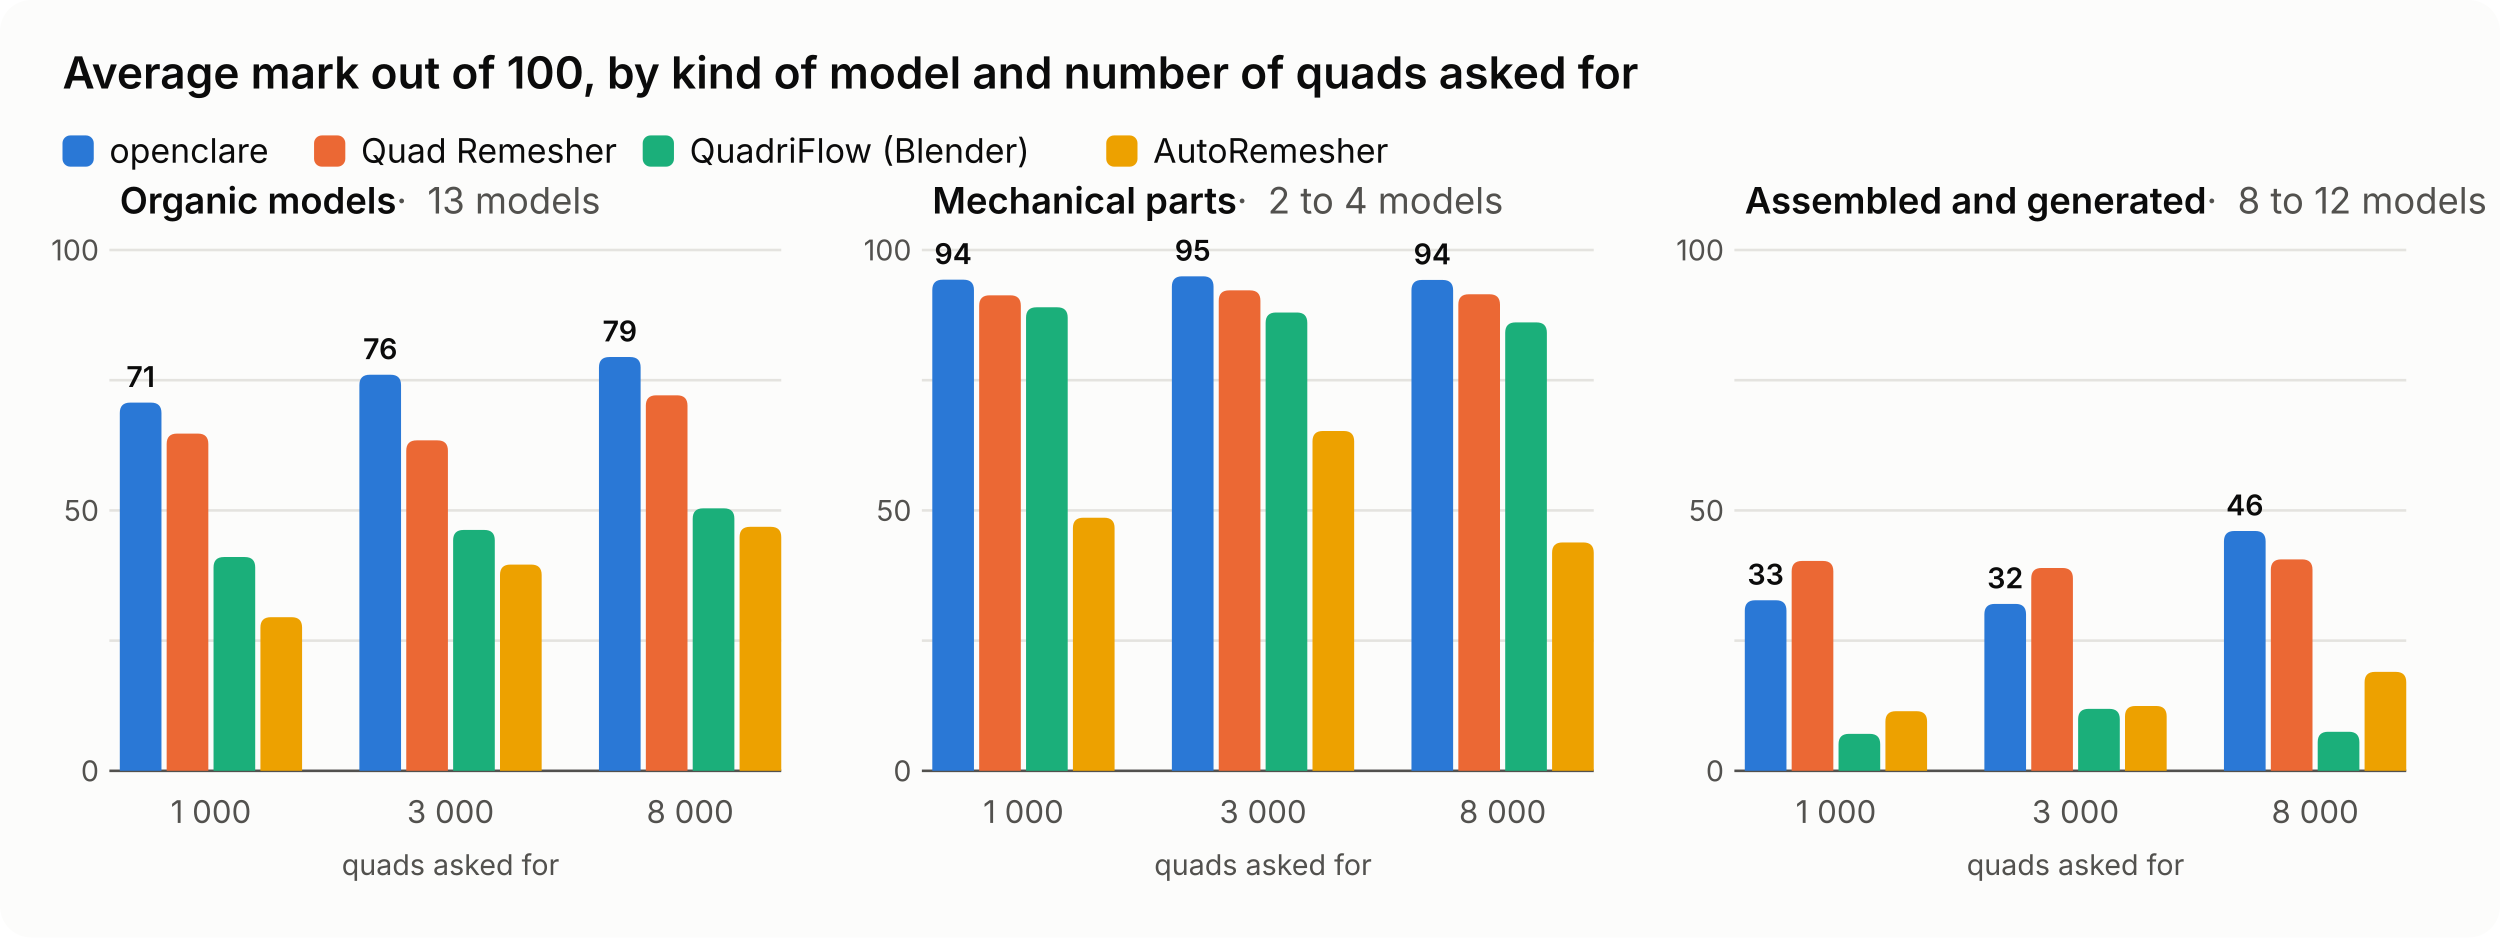
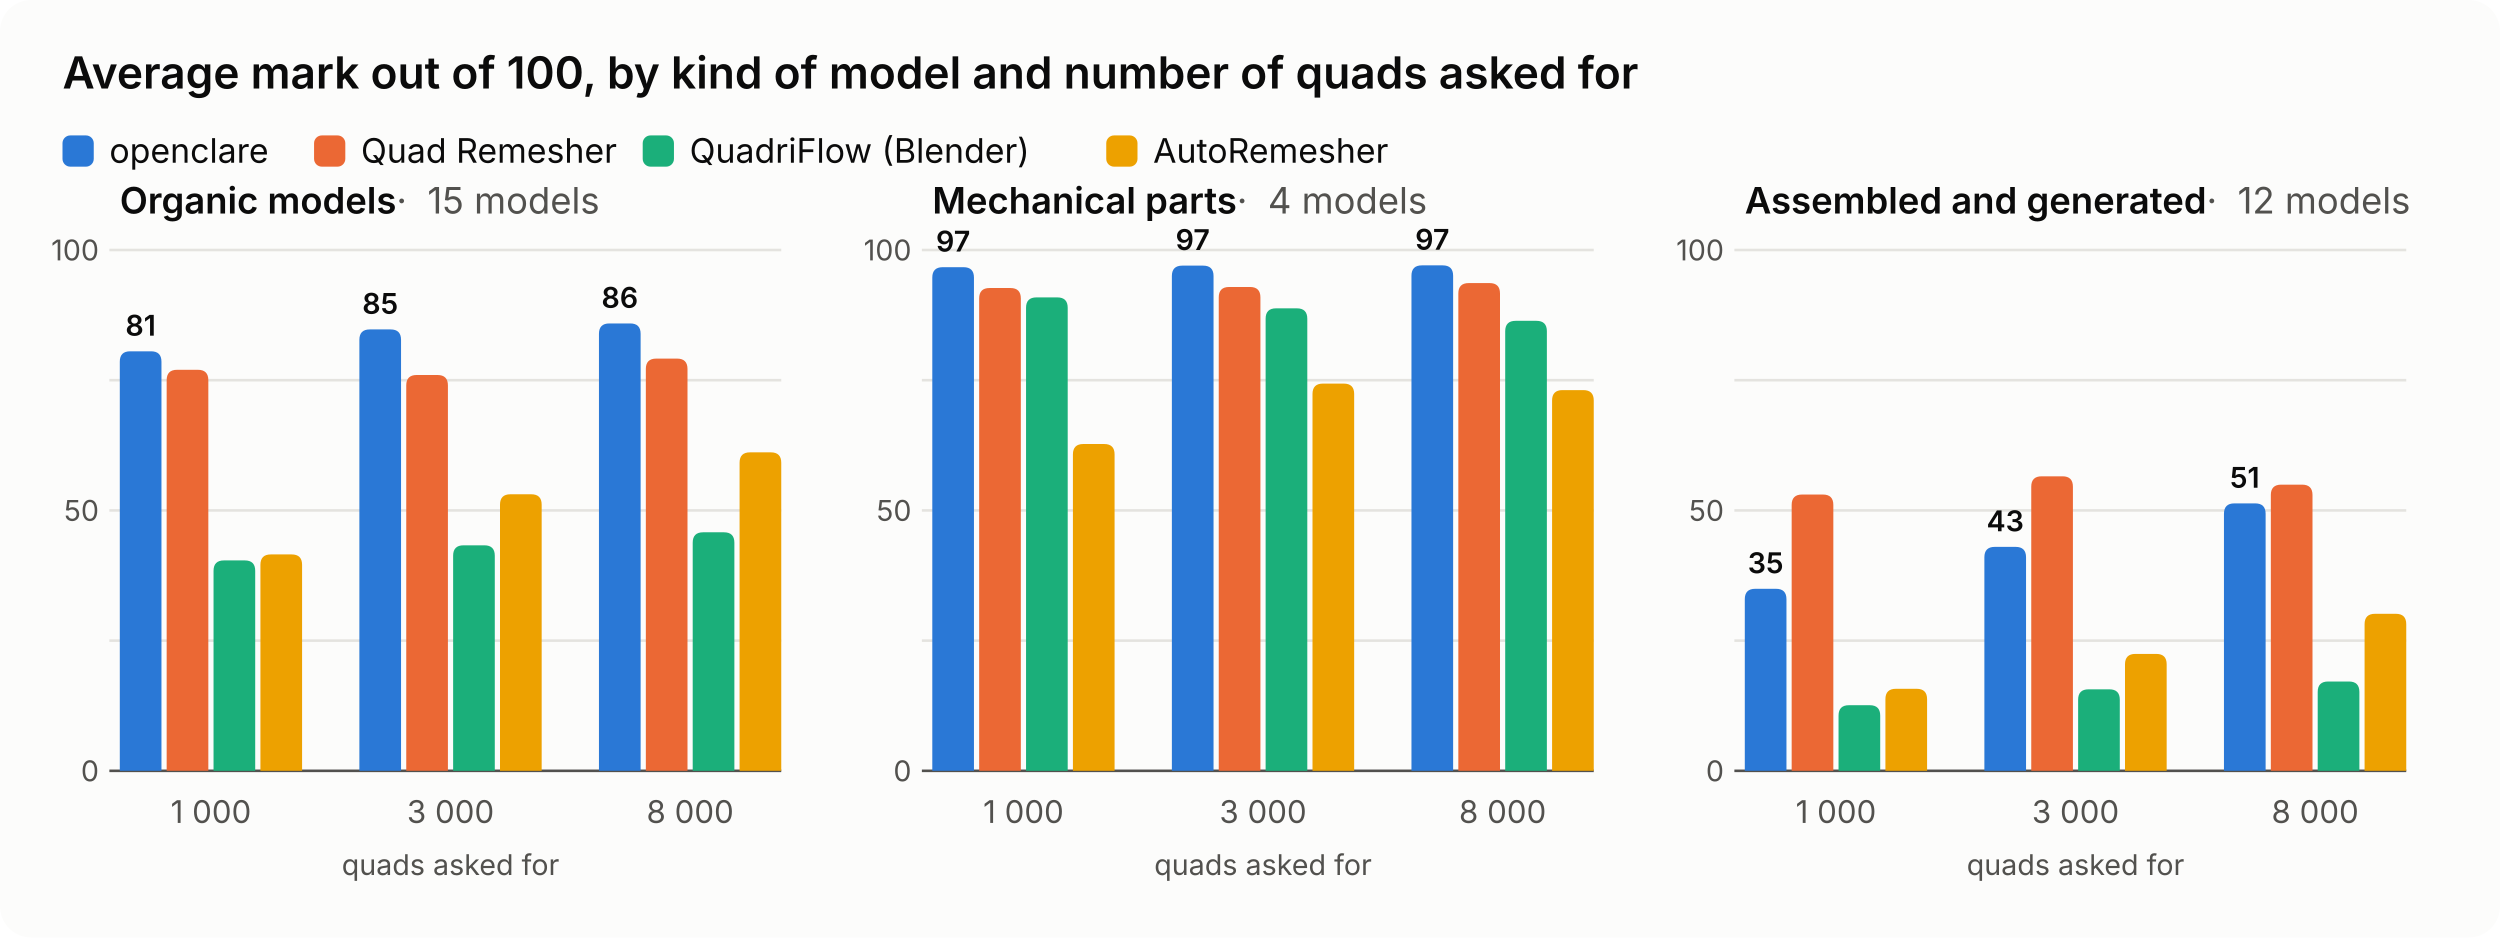
<svg xmlns="http://www.w3.org/2000/svg" width="960" height="360" viewBox="0 0 960 360" font-family="Inter, 'Segoe UI', Helvetica, Arial, sans-serif">
  <rect width="960" height="360" rx="12" fill="#fcfcfb" />
  <text x="24" y="34" font-size="17" font-weight="600" fill="#0b0b0b">Average mark out of 100, by kind of model and number of quads asked for</text>
  <rect x="24" y="52" width="12" height="12" rx="3" fill="#2a78d6" />
  <text x="42" y="62.5" font-size="13" fill="#0b0b0b">openclare</text>
  <rect x="120.6" y="52" width="12" height="12" rx="3" fill="#eb6834" />
  <text x="138.6" y="62.5" font-size="13" fill="#0b0b0b">Quad Remesher</text>
  <rect x="246.8" y="52" width="12" height="12" rx="3" fill="#1baf7a" />
  <text x="264.8" y="62.5" font-size="13" fill="#0b0b0b">QuadriFlow (Blender)</text>
  <rect x="424.8" y="52" width="12" height="12" rx="3" fill="#eda100" />
  <text x="442.8" y="62.5" font-size="13" fill="#0b0b0b">AutoRemesher</text>
-   <text x="46" y="82" font-size="14" font-weight="600" fill="#0b0b0b">Organic models<tspan font-weight="400" fill="#52514e">  ·  13 models</tspan>
+   <text x="46" y="82" font-size="14" font-weight="600" fill="#0b0b0b">Organic models<tspan font-weight="400" fill="#52514e">  ·  15 models</tspan>
  </text>
  <line x1="42" x2="300" y1="296.0" y2="296.0" stroke="#52514e" stroke-width="1" />
  <text x="38" y="300.0" font-size="11" text-anchor="end" fill="#52514e">0</text>
  <line x1="42" x2="300" y1="246.0" y2="246.0" stroke="#e4e3df" stroke-width="1" />
  <line x1="42" x2="300" y1="196.0" y2="196.0" stroke="#e4e3df" stroke-width="1" />
  <text x="38" y="200.0" font-size="11" text-anchor="end" fill="#52514e">50</text>
  <line x1="42" x2="300" y1="146.0" y2="146.0" stroke="#e4e3df" stroke-width="1" />
  <line x1="42" x2="300" y1="96.0" y2="96.0" stroke="#e4e3df" stroke-width="1" />
  <text x="38" y="100.0" font-size="11" text-anchor="end" fill="#52514e">100</text>
-   <path d="M46.0,296.0 V158.6 Q46.0,154.6 50.0,154.6 H58.0 Q62.0,154.6 62.0,158.6 V296.0 Z" fill="#2a78d6" />
-   <text x="54.0" y="148.6" font-size="11" font-weight="600" text-anchor="middle" fill="#0b0b0b">71</text>
-   <path d="M64.0,296.0 V170.5 Q64.0,166.5 68.0,166.5 H76.0 Q80.0,166.5 80.0,170.5 V296.0 Z" fill="#eb6834" />
-   <path d="M82.0,296.0 V217.9 Q82.0,213.9 86.0,213.9 H94.0 Q98.0,213.9 98.0,217.9 V296.0 Z" fill="#1baf7a" />
-   <path d="M100.0,296.0 V241.0 Q100.0,237.0 104.0,237.0 H112.0 Q116.0,237.0 116.0,241.0 V296.0 Z" fill="#eda100" />
+   <path d="M46.0,296.0 V138.9 Q46.0,134.9 50.0,134.9 H58.0 Q62.0,134.9 62.0,138.9 V296.0 Z" fill="#2a78d6" />
+   <text x="54.0" y="128.9" font-size="11" font-weight="600" text-anchor="middle" fill="#0b0b0b">81</text>
+   <path d="M64.0,296.0 V146.0 Q64.0,142.0 68.0,142.0 H76.0 Q80.0,142.0 80.0,146.0 V296.0 Z" fill="#eb6834" />
+   <path d="M82.0,296.0 V219.2 Q82.0,215.2 86.0,215.2 H94.0 Q98.0,215.2 98.0,219.2 V296.0 Z" fill="#1baf7a" />
+   <path d="M100.0,296.0 V216.9 Q100.0,212.9 104.0,212.9 H112.0 Q116.0,212.9 116.0,216.9 V296.0 Z" fill="#eda100" />
  <text x="81.0" y="316" font-size="12" text-anchor="middle" fill="#52514e">1 000</text>
-   <path d="M138.0,296.0 V147.9 Q138.0,143.9 142.0,143.9 H150.0 Q154.0,143.9 154.0,147.9 V296.0 Z" fill="#2a78d6" />
-   <text x="146.0" y="137.9" font-size="11" font-weight="600" text-anchor="middle" fill="#0b0b0b">76</text>
-   <path d="M156.0,296.0 V173.1 Q156.0,169.1 160.0,169.1 H168.0 Q172.0,169.1 172.0,173.1 V296.0 Z" fill="#eb6834" />
-   <path d="M174.0,296.0 V207.5 Q174.0,203.5 178.0,203.5 H186.0 Q190.0,203.5 190.0,207.5 V296.0 Z" fill="#1baf7a" />
-   <path d="M192.0,296.0 V220.8 Q192.0,216.8 196.0,216.8 H204.0 Q208.0,216.8 208.0,220.8 V296.0 Z" fill="#eda100" />
+   <path d="M138.0,296.0 V130.5 Q138.0,126.5 142.0,126.5 H150.0 Q154.0,126.5 154.0,130.5 V296.0 Z" fill="#2a78d6" />
+   <text x="146.0" y="120.5" font-size="11" font-weight="600" text-anchor="middle" fill="#0b0b0b">85</text>
+   <path d="M156.0,296.0 V148.0 Q156.0,144.0 160.0,144.0 H168.0 Q172.0,144.0 172.0,148.0 V296.0 Z" fill="#eb6834" />
+   <path d="M174.0,296.0 V213.4 Q174.0,209.4 178.0,209.4 H186.0 Q190.0,209.4 190.0,213.4 V296.0 Z" fill="#1baf7a" />
+   <path d="M192.0,296.0 V193.8 Q192.0,189.8 196.0,189.8 H204.0 Q208.0,189.8 208.0,193.8 V296.0 Z" fill="#eda100" />
  <text x="173.0" y="316" font-size="12" text-anchor="middle" fill="#52514e">3 000</text>
-   <path d="M230.0,296.0 V141.1 Q230.0,137.1 234.0,137.1 H242.0 Q246.0,137.1 246.0,141.1 V296.0 Z" fill="#2a78d6" />
-   <text x="238.0" y="131.1" font-size="11" font-weight="600" text-anchor="middle" fill="#0b0b0b">79</text>
-   <path d="M248.0,296.0 V155.8 Q248.0,151.8 252.0,151.8 H260.0 Q264.0,151.8 264.0,155.8 V296.0 Z" fill="#eb6834" />
-   <path d="M266.0,296.0 V199.2 Q266.0,195.2 270.0,195.2 H278.0 Q282.0,195.2 282.0,199.2 V296.0 Z" fill="#1baf7a" />
-   <path d="M284.0,296.0 V206.3 Q284.0,202.3 288.0,202.3 H296.0 Q300.0,202.3 300.0,206.3 V296.0 Z" fill="#eda100" />
+   <path d="M230.0,296.0 V128.2 Q230.0,124.2 234.0,124.2 H242.0 Q246.0,124.2 246.0,128.2 V296.0 Z" fill="#2a78d6" />
+   <text x="238.0" y="118.2" font-size="11" font-weight="600" text-anchor="middle" fill="#0b0b0b">86</text>
+   <path d="M248.0,296.0 V141.7 Q248.0,137.7 252.0,137.7 H260.0 Q264.0,137.7 264.0,141.7 V296.0 Z" fill="#eb6834" />
+   <path d="M266.0,296.0 V208.4 Q266.0,204.4 270.0,204.4 H278.0 Q282.0,204.4 282.0,208.4 V296.0 Z" fill="#1baf7a" />
+   <path d="M284.0,296.0 V177.7 Q284.0,173.7 288.0,173.7 H296.0 Q300.0,173.7 300.0,177.7 V296.0 Z" fill="#eda100" />
  <text x="265.0" y="316" font-size="12" text-anchor="middle" fill="#52514e">8 000</text>
  <text x="173.0" y="336" font-size="11" text-anchor="middle" fill="#52514e">quads asked for</text>
-   <text x="358" y="82" font-size="14" font-weight="600" fill="#0b0b0b">Mechanical parts<tspan font-weight="400" fill="#52514e">  ·  2 to 4 models</tspan>
+   <text x="358" y="82" font-size="14" font-weight="600" fill="#0b0b0b">Mechanical parts<tspan font-weight="400" fill="#52514e">  ·  4 models</tspan>
  </text>
  <line x1="354" x2="612" y1="296.0" y2="296.0" stroke="#52514e" stroke-width="1" />
  <text x="350" y="300.0" font-size="11" text-anchor="end" fill="#52514e">0</text>
  <line x1="354" x2="612" y1="246.0" y2="246.0" stroke="#e4e3df" stroke-width="1" />
  <line x1="354" x2="612" y1="196.0" y2="196.0" stroke="#e4e3df" stroke-width="1" />
  <text x="350" y="200.0" font-size="11" text-anchor="end" fill="#52514e">50</text>
  <line x1="354" x2="612" y1="146.0" y2="146.0" stroke="#e4e3df" stroke-width="1" />
  <line x1="354" x2="612" y1="96.0" y2="96.0" stroke="#e4e3df" stroke-width="1" />
  <text x="350" y="100.0" font-size="11" text-anchor="end" fill="#52514e">100</text>
-   <path d="M358.0,296.0 V111.4 Q358.0,107.4 362.0,107.4 H370.0 Q374.0,107.4 374.0,111.4 V296.0 Z" fill="#2a78d6" />
-   <text x="366.0" y="101.4" font-size="11" font-weight="600" text-anchor="middle" fill="#0b0b0b">94</text>
-   <path d="M376.0,296.0 V117.4 Q376.0,113.4 380.0,113.4 H388.0 Q392.0,113.4 392.0,117.4 V296.0 Z" fill="#eb6834" />
-   <path d="M394.0,296.0 V122.0 Q394.0,118.0 398.0,118.0 H406.0 Q410.0,118.0 410.0,122.0 V296.0 Z" fill="#1baf7a" />
-   <path d="M412.0,296.0 V202.8 Q412.0,198.8 416.0,198.8 H424.0 Q428.0,198.8 428.0,202.8 V296.0 Z" fill="#eda100" />
+   <path d="M358.0,296.0 V106.6 Q358.0,102.6 362.0,102.6 H370.0 Q374.0,102.6 374.0,106.6 V296.0 Z" fill="#2a78d6" />
+   <text x="366.0" y="96.6" font-size="11" font-weight="600" text-anchor="middle" fill="#0b0b0b">97</text>
+   <path d="M376.0,296.0 V114.6 Q376.0,110.6 380.0,110.6 H388.0 Q392.0,110.6 392.0,114.6 V296.0 Z" fill="#eb6834" />
+   <path d="M394.0,296.0 V118.2 Q394.0,114.2 398.0,114.2 H406.0 Q410.0,114.2 410.0,118.2 V296.0 Z" fill="#1baf7a" />
+   <path d="M412.0,296.0 V174.5 Q412.0,170.5 416.0,170.5 H424.0 Q428.0,170.5 428.0,174.5 V296.0 Z" fill="#eda100" />
  <text x="393.0" y="316" font-size="12" text-anchor="middle" fill="#52514e">1 000</text>
-   <path d="M450.0,296.0 V110.1 Q450.0,106.1 454.0,106.1 H462.0 Q466.0,106.1 466.0,110.1 V296.0 Z" fill="#2a78d6" />
-   <text x="458.0" y="100.1" font-size="11" font-weight="600" text-anchor="middle" fill="#0b0b0b">95</text>
-   <path d="M468.0,296.0 V115.5 Q468.0,111.5 472.0,111.5 H480.0 Q484.0,111.5 484.0,115.5 V296.0 Z" fill="#eb6834" />
-   <path d="M486.0,296.0 V124.0 Q486.0,120.0 490.0,120.0 H498.0 Q502.0,120.0 502.0,124.0 V296.0 Z" fill="#1baf7a" />
-   <path d="M504.0,296.0 V169.5 Q504.0,165.5 508.0,165.5 H516.0 Q520.0,165.5 520.0,169.5 V296.0 Z" fill="#eda100" />
+   <path d="M450.0,296.0 V106.0 Q450.0,102.0 454.0,102.0 H462.0 Q466.0,102.0 466.0,106.0 V296.0 Z" fill="#2a78d6" />
+   <text x="458.0" y="96.0" font-size="11" font-weight="600" text-anchor="middle" fill="#0b0b0b">97</text>
+   <path d="M468.0,296.0 V114.2 Q468.0,110.2 472.0,110.2 H480.0 Q484.0,110.2 484.0,114.2 V296.0 Z" fill="#eb6834" />
+   <path d="M486.0,296.0 V122.4 Q486.0,118.4 490.0,118.4 H498.0 Q502.0,118.4 502.0,122.4 V296.0 Z" fill="#1baf7a" />
+   <path d="M504.0,296.0 V151.3 Q504.0,147.3 508.0,147.3 H516.0 Q520.0,147.3 520.0,151.3 V296.0 Z" fill="#eda100" />
  <text x="485.0" y="316" font-size="12" text-anchor="middle" fill="#52514e">3 000</text>
-   <path d="M542.0,296.0 V111.5 Q542.0,107.5 546.0,107.5 H554.0 Q558.0,107.5 558.0,111.5 V296.0 Z" fill="#2a78d6" />
-   <text x="550.0" y="101.5" font-size="11" font-weight="600" text-anchor="middle" fill="#0b0b0b">94</text>
-   <path d="M560.0,296.0 V117.0 Q560.0,113.0 564.0,113.0 H572.0 Q576.0,113.0 576.0,117.0 V296.0 Z" fill="#eb6834" />
-   <path d="M578.0,296.0 V127.8 Q578.0,123.8 582.0,123.8 H590.0 Q594.0,123.8 594.0,127.8 V296.0 Z" fill="#1baf7a" />
-   <path d="M596.0,296.0 V212.3 Q596.0,208.3 600.0,208.3 H608.0 Q612.0,208.3 612.0,212.3 V296.0 Z" fill="#eda100" />
+   <path d="M542.0,296.0 V105.9 Q542.0,101.9 546.0,101.9 H554.0 Q558.0,101.9 558.0,105.9 V296.0 Z" fill="#2a78d6" />
+   <text x="550.0" y="95.9" font-size="11" font-weight="600" text-anchor="middle" fill="#0b0b0b">97</text>
+   <path d="M560.0,296.0 V112.7 Q560.0,108.7 564.0,108.7 H572.0 Q576.0,108.7 576.0,112.7 V296.0 Z" fill="#eb6834" />
+   <path d="M578.0,296.0 V127.2 Q578.0,123.2 582.0,123.2 H590.0 Q594.0,123.2 594.0,127.2 V296.0 Z" fill="#1baf7a" />
+   <path d="M596.0,296.0 V153.8 Q596.0,149.8 600.0,149.8 H608.0 Q612.0,149.8 612.0,153.8 V296.0 Z" fill="#eda100" />
  <text x="577.0" y="316" font-size="12" text-anchor="middle" fill="#52514e">8 000</text>
  <text x="485.0" y="336" font-size="11" text-anchor="middle" fill="#52514e">quads asked for</text>
-   <text x="670" y="82" font-size="14" font-weight="600" fill="#0b0b0b">Assembled and generated<tspan font-weight="400" fill="#52514e">  ·  8 to 12 models</tspan>
+   <text x="670" y="82" font-size="14" font-weight="600" fill="#0b0b0b">Assembled and generated<tspan font-weight="400" fill="#52514e">  ·  12 models</tspan>
  </text>
  <line x1="666" x2="924" y1="296.0" y2="296.0" stroke="#52514e" stroke-width="1" />
  <text x="662" y="300.0" font-size="11" text-anchor="end" fill="#52514e">0</text>
  <line x1="666" x2="924" y1="246.0" y2="246.0" stroke="#e4e3df" stroke-width="1" />
  <line x1="666" x2="924" y1="196.0" y2="196.0" stroke="#e4e3df" stroke-width="1" />
  <text x="662" y="200.0" font-size="11" text-anchor="end" fill="#52514e">50</text>
  <line x1="666" x2="924" y1="146.0" y2="146.0" stroke="#e4e3df" stroke-width="1" />
  <line x1="666" x2="924" y1="96.0" y2="96.0" stroke="#e4e3df" stroke-width="1" />
  <text x="662" y="100.0" font-size="11" text-anchor="end" fill="#52514e">100</text>
-   <path d="M670.0,296.0 V234.5 Q670.0,230.5 674.0,230.5 H682.0 Q686.0,230.5 686.0,234.5 V296.0 Z" fill="#2a78d6" />
-   <text x="678.0" y="224.5" font-size="11" font-weight="600" text-anchor="middle" fill="#0b0b0b">33</text>
-   <path d="M688.0,296.0 V219.4 Q688.0,215.4 692.0,215.4 H700.0 Q704.0,215.4 704.0,219.4 V296.0 Z" fill="#eb6834" />
-   <path d="M706.0,296.0 V285.8 Q706.0,281.8 710.0,281.8 H718.0 Q722.0,281.8 722.0,285.8 V296.0 Z" fill="#1baf7a" />
-   <path d="M724.0,296.0 V277.1 Q724.0,273.1 728.0,273.1 H736.0 Q740.0,273.1 740.0,277.1 V296.0 Z" fill="#eda100" />
+   <path d="M670.0,296.0 V230.1 Q670.0,226.1 674.0,226.1 H682.0 Q686.0,226.1 686.0,230.1 V296.0 Z" fill="#2a78d6" />
+   <text x="678.0" y="220.1" font-size="11" font-weight="600" text-anchor="middle" fill="#0b0b0b">35</text>
+   <path d="M688.0,296.0 V193.9 Q688.0,189.9 692.0,189.9 H700.0 Q704.0,189.9 704.0,193.9 V296.0 Z" fill="#eb6834" />
+   <path d="M706.0,296.0 V274.8 Q706.0,270.8 710.0,270.8 H718.0 Q722.0,270.8 722.0,274.8 V296.0 Z" fill="#1baf7a" />
+   <path d="M724.0,296.0 V268.5 Q724.0,264.5 728.0,264.5 H736.0 Q740.0,264.5 740.0,268.5 V296.0 Z" fill="#eda100" />
  <text x="705.0" y="316" font-size="12" text-anchor="middle" fill="#52514e">1 000</text>
-   <path d="M762.0,296.0 V235.9 Q762.0,231.9 766.0,231.9 H774.0 Q778.0,231.9 778.0,235.9 V296.0 Z" fill="#2a78d6" />
-   <text x="770.0" y="225.9" font-size="11" font-weight="600" text-anchor="middle" fill="#0b0b0b">32</text>
-   <path d="M780.0,296.0 V222.1 Q780.0,218.1 784.0,218.1 H792.0 Q796.0,218.1 796.0,222.1 V296.0 Z" fill="#eb6834" />
-   <path d="M798.0,296.0 V276.2 Q798.0,272.2 802.0,272.2 H810.0 Q814.0,272.2 814.0,276.2 V296.0 Z" fill="#1baf7a" />
-   <path d="M816.0,296.0 V275.1 Q816.0,271.1 820.0,271.1 H828.0 Q832.0,271.1 832.0,275.1 V296.0 Z" fill="#eda100" />
+   <path d="M762.0,296.0 V214.0 Q762.0,210.0 766.0,210.0 H774.0 Q778.0,210.0 778.0,214.0 V296.0 Z" fill="#2a78d6" />
+   <text x="770.0" y="204.0" font-size="11" font-weight="600" text-anchor="middle" fill="#0b0b0b">43</text>
+   <path d="M780.0,296.0 V186.9 Q780.0,182.9 784.0,182.9 H792.0 Q796.0,182.9 796.0,186.9 V296.0 Z" fill="#eb6834" />
+   <path d="M798.0,296.0 V268.7 Q798.0,264.7 802.0,264.7 H810.0 Q814.0,264.7 814.0,268.7 V296.0 Z" fill="#1baf7a" />
+   <path d="M816.0,296.0 V255.1 Q816.0,251.1 820.0,251.1 H828.0 Q832.0,251.1 832.0,255.1 V296.0 Z" fill="#eda100" />
  <text x="797.0" y="316" font-size="12" text-anchor="middle" fill="#52514e">3 000</text>
-   <path d="M854.0,296.0 V207.9 Q854.0,203.9 858.0,203.9 H866.0 Q870.0,203.9 870.0,207.9 V296.0 Z" fill="#2a78d6" />
-   <text x="862.0" y="197.9" font-size="11" font-weight="600" text-anchor="middle" fill="#0b0b0b">46</text>
-   <path d="M872.0,296.0 V218.8 Q872.0,214.8 876.0,214.8 H884.0 Q888.0,214.8 888.0,218.8 V296.0 Z" fill="#eb6834" />
-   <path d="M890.0,296.0 V285.0 Q890.0,281.0 894.0,281.0 H902.0 Q906.0,281.0 906.0,285.0 V296.0 Z" fill="#1baf7a" />
-   <path d="M908.0,296.0 V262.0 Q908.0,258.0 912.0,258.0 H920.0 Q924.0,258.0 924.0,262.0 V296.0 Z" fill="#eda100" />
+   <path d="M854.0,296.0 V197.3 Q854.0,193.3 858.0,193.3 H866.0 Q870.0,193.3 870.0,197.3 V296.0 Z" fill="#2a78d6" />
+   <text x="862.0" y="187.3" font-size="11" font-weight="600" text-anchor="middle" fill="#0b0b0b">51</text>
+   <path d="M872.0,296.0 V190.1 Q872.0,186.1 876.0,186.1 H884.0 Q888.0,186.1 888.0,190.1 V296.0 Z" fill="#eb6834" />
+   <path d="M890.0,296.0 V265.7 Q890.0,261.7 894.0,261.7 H902.0 Q906.0,261.7 906.0,265.7 V296.0 Z" fill="#1baf7a" />
+   <path d="M908.0,296.0 V239.7 Q908.0,235.7 912.0,235.7 H920.0 Q924.0,235.7 924.0,239.7 V296.0 Z" fill="#eda100" />
  <text x="889.0" y="316" font-size="12" text-anchor="middle" fill="#52514e">8 000</text>
  <text x="797.0" y="336" font-size="11" text-anchor="middle" fill="#52514e">quads asked for</text>
</svg>
